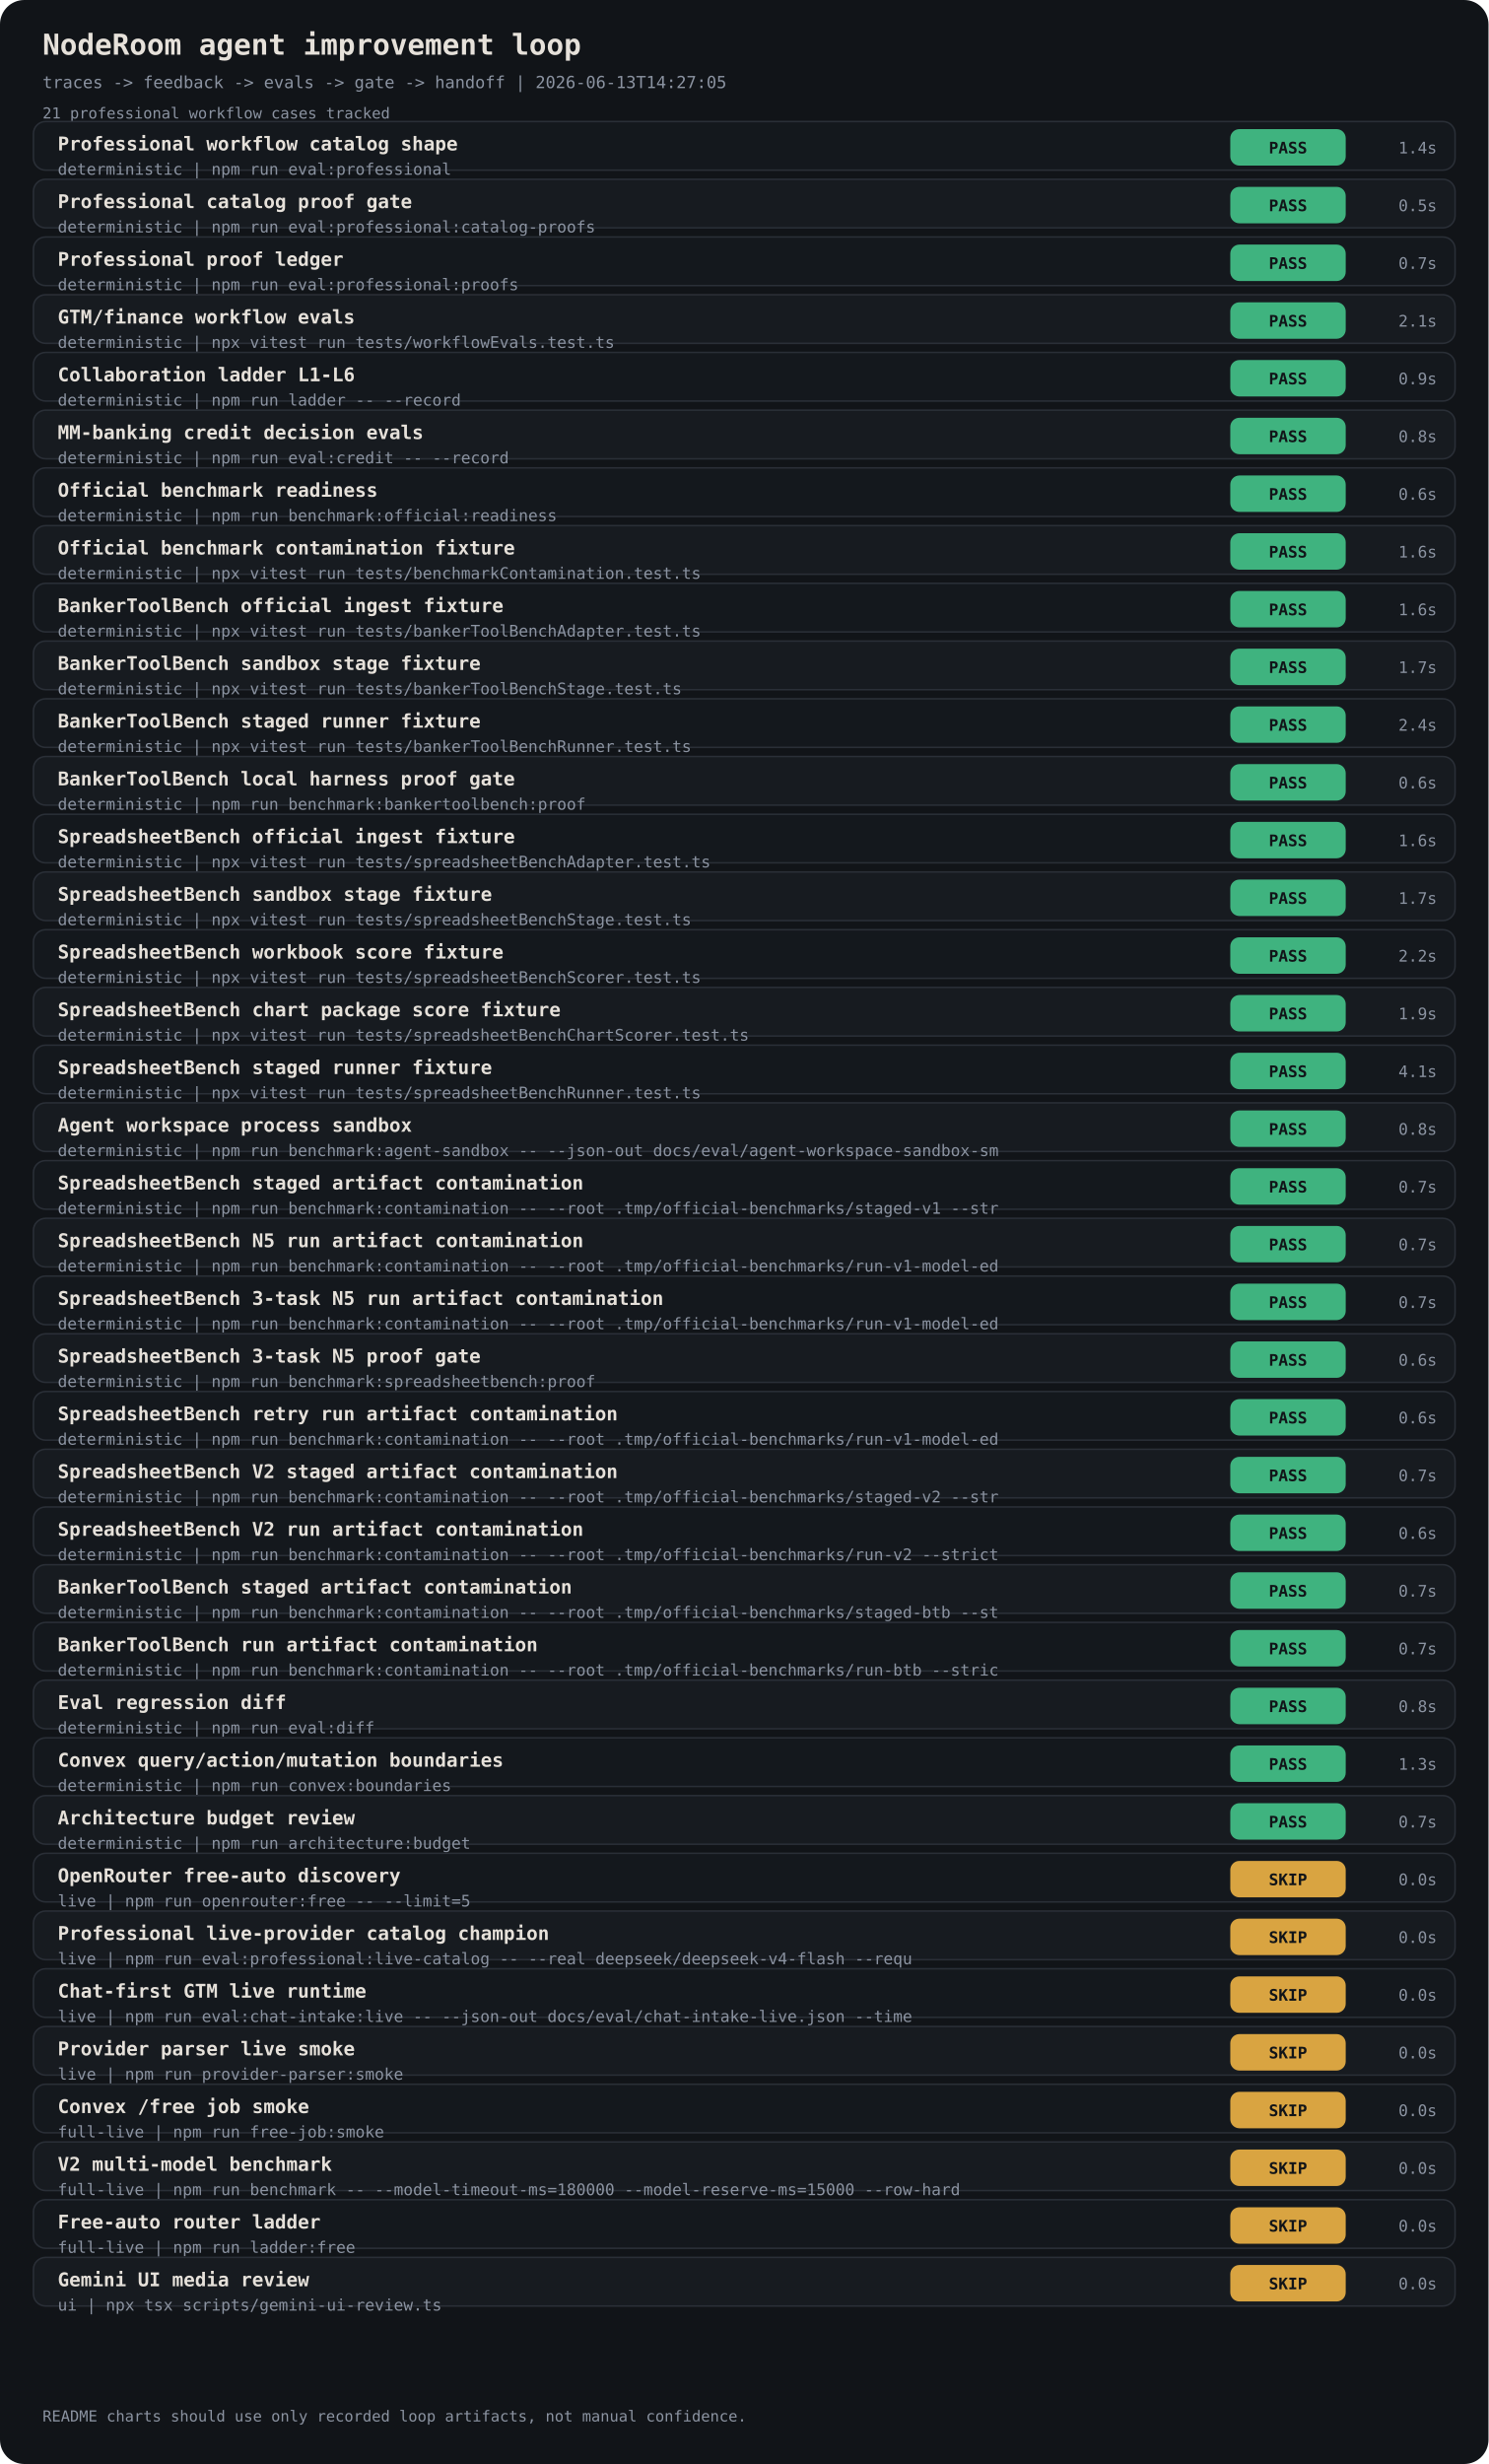
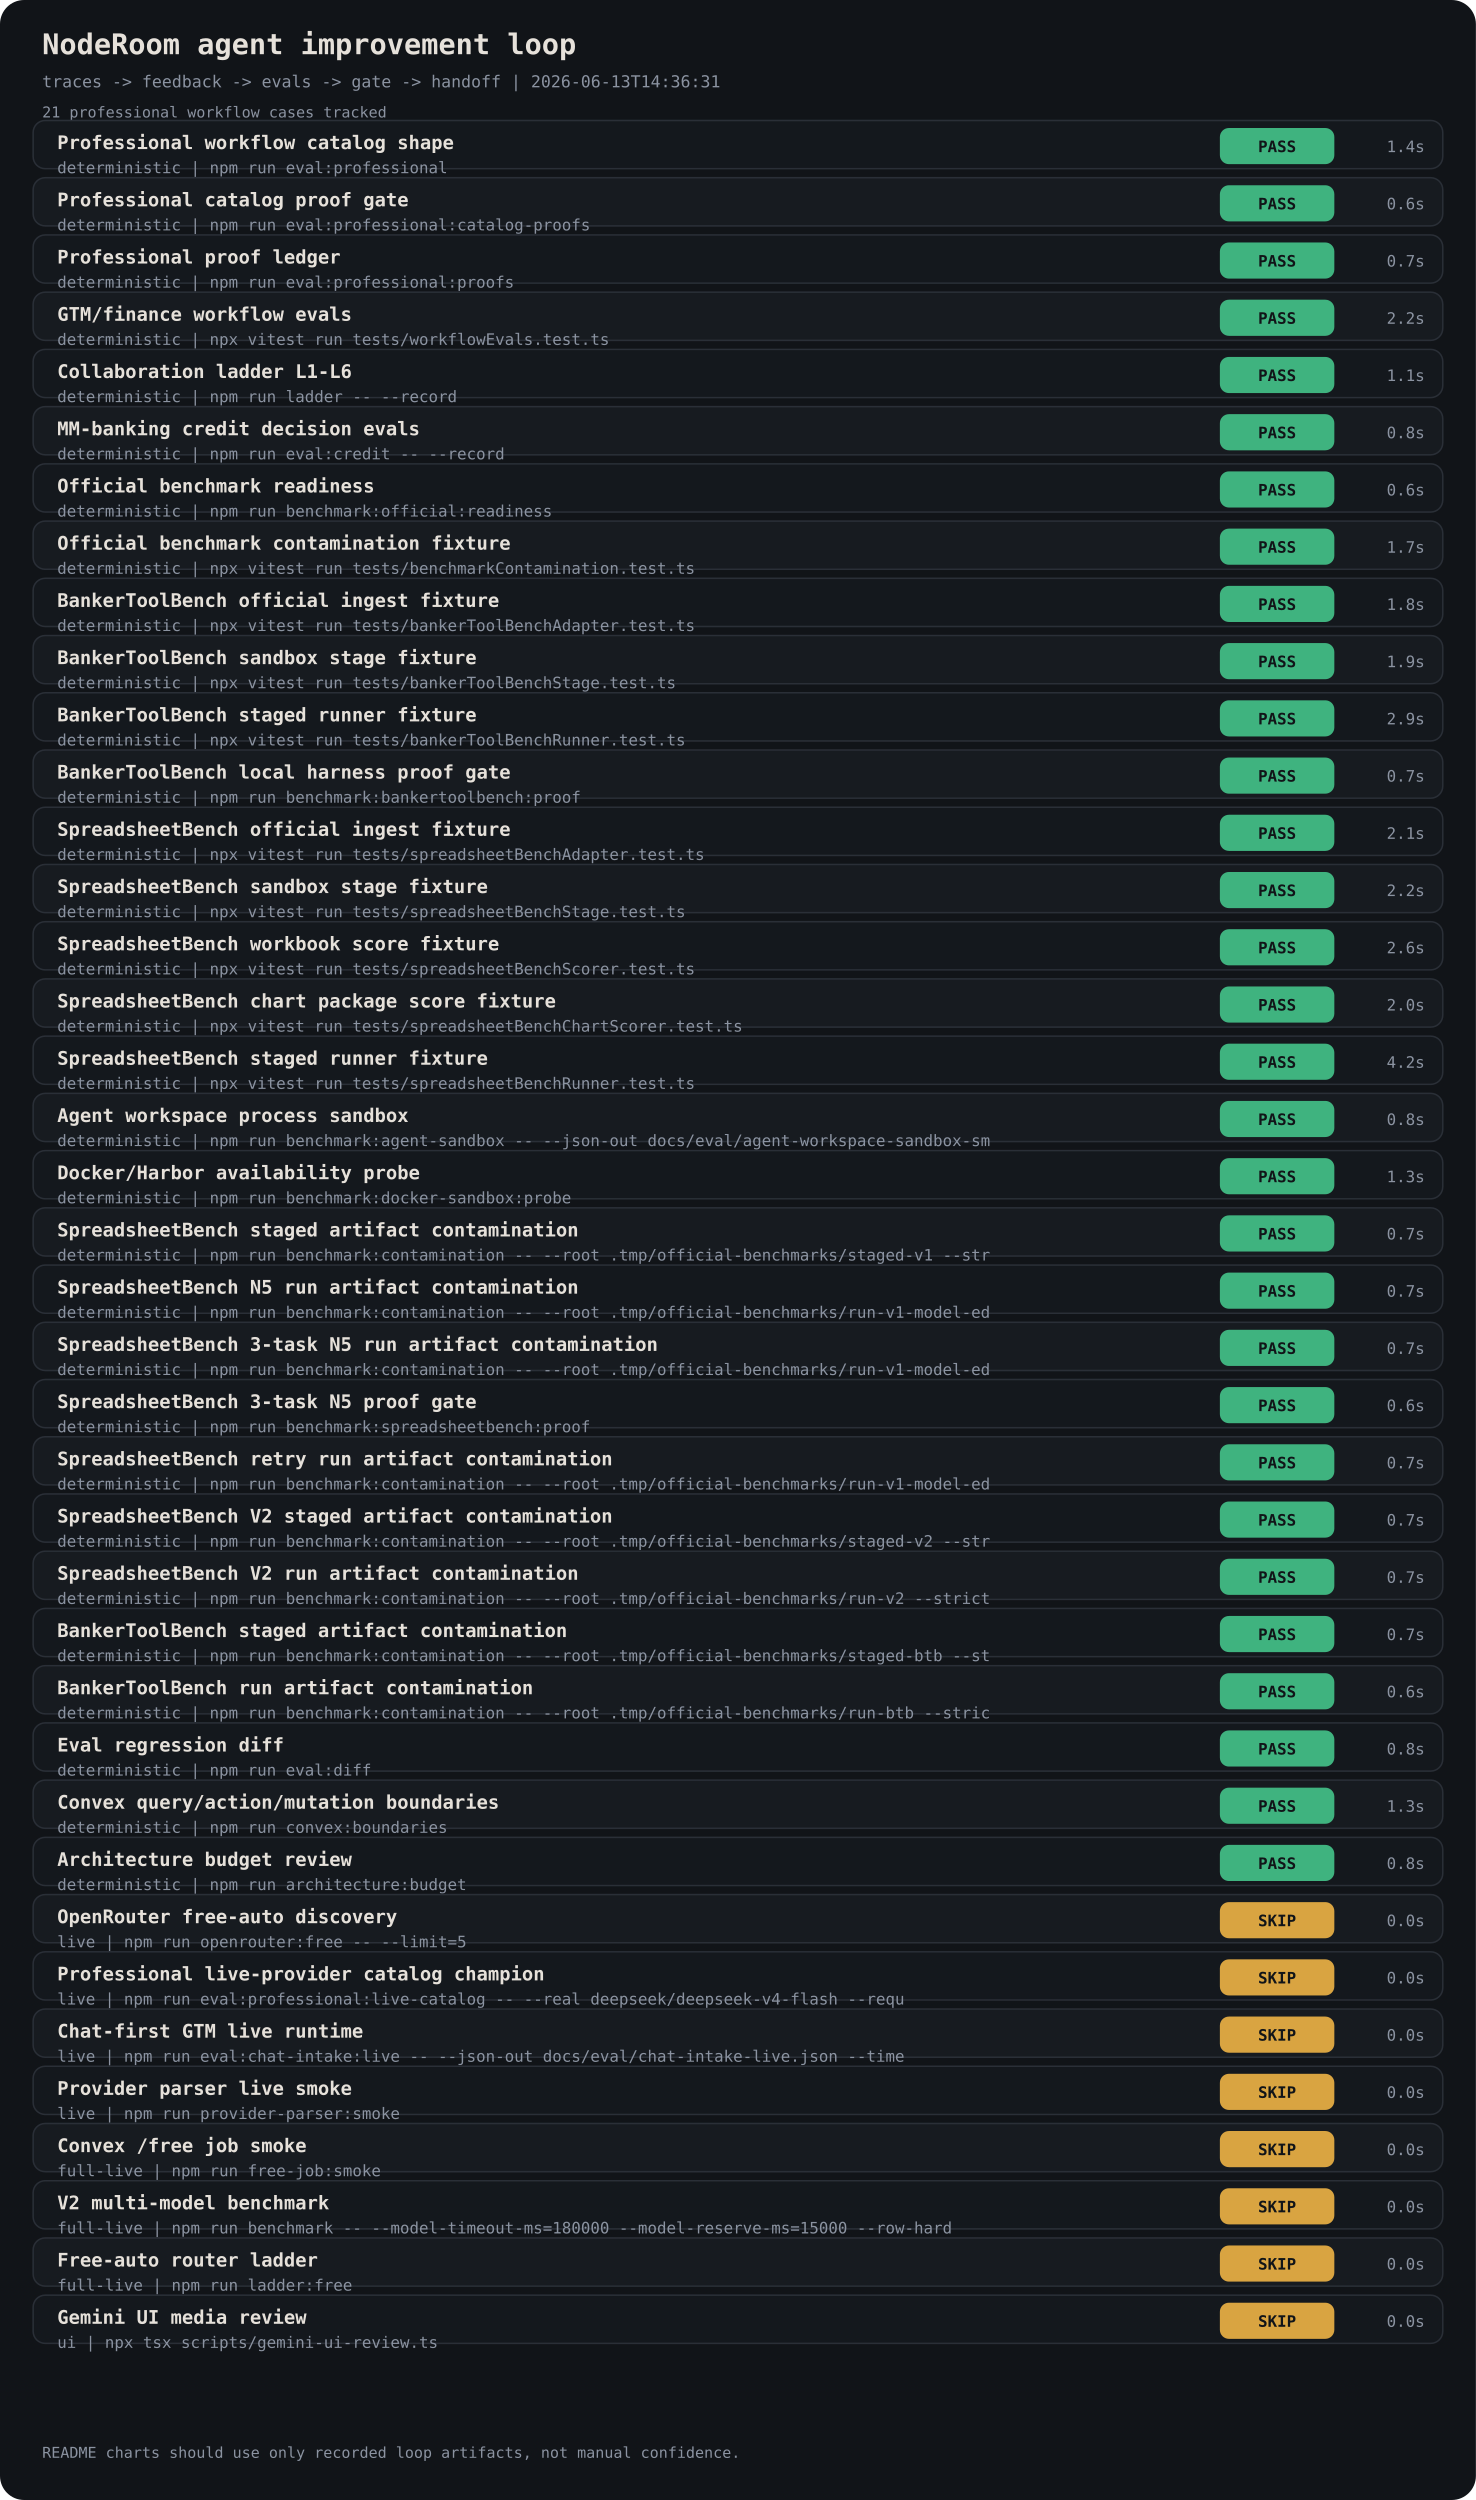
- <svg xmlns="http://www.w3.org/2000/svg" width="980" height="1622" viewBox="0 0 980 1622" font-family="ui-monospace, 'JetBrains Mono', monospace">
-   <rect width="980" height="1622" rx="16" fill="#111418" />
+ <svg xmlns="http://www.w3.org/2000/svg" width="980" height="1660" viewBox="0 0 980 1660" font-family="ui-monospace, 'JetBrains Mono', monospace">
+   <rect width="980" height="1660" rx="16" fill="#111418" />
  <text x="28" y="36" fill="#E6E1DA" font-size="19" font-weight="700">NodeRoom agent improvement loop</text>
-   <text x="28" y="58" fill="#8B93A1" font-size="11">traces -&gt; feedback -&gt; evals -&gt; gate -&gt; handoff | 2026-06-13T14:27:05</text>
+   <text x="28" y="58" fill="#8B93A1" font-size="11">traces -&gt; feedback -&gt; evals -&gt; gate -&gt; handoff | 2026-06-13T14:36:31</text>
  <text x="28" y="78" fill="#8B93A1" font-size="10">21 professional workflow cases tracked</text>
  <rect x="22" y="80" width="936" height="32" rx="8" fill="#14181D" stroke="#2A2F37" />
  <text x="38" y="99" fill="#E6E1DA" font-size="12.5" font-weight="700">Professional workflow catalog shape</text>
  <text x="38" y="115" fill="#8B93A1" font-size="10.5">deterministic | npm run eval:professional</text>
  <rect x="810" y="85" width="76" height="24" rx="6" fill="#3FB37F" />
  <text x="848" y="101" fill="#111418" font-size="10.5" text-anchor="middle" font-weight="800">PASS</text>
  <text x="946" y="101" fill="#8B93A1" font-size="10.5" text-anchor="end">1.4s</text>
  <rect x="22" y="118" width="936" height="32" rx="8" fill="#171B20" stroke="#2A2F37" />
  <text x="38" y="137" fill="#E6E1DA" font-size="12.5" font-weight="700">Professional catalog proof gate</text>
  <text x="38" y="153" fill="#8B93A1" font-size="10.5">deterministic | npm run eval:professional:catalog-proofs</text>
  <rect x="810" y="123" width="76" height="24" rx="6" fill="#3FB37F" />
  <text x="848" y="139" fill="#111418" font-size="10.5" text-anchor="middle" font-weight="800">PASS</text>
-   <text x="946" y="139" fill="#8B93A1" font-size="10.5" text-anchor="end">0.5s</text>
+   <text x="946" y="139" fill="#8B93A1" font-size="10.5" text-anchor="end">0.6s</text>
  <rect x="22" y="156" width="936" height="32" rx="8" fill="#14181D" stroke="#2A2F37" />
  <text x="38" y="175" fill="#E6E1DA" font-size="12.5" font-weight="700">Professional proof ledger</text>
  <text x="38" y="191" fill="#8B93A1" font-size="10.5">deterministic | npm run eval:professional:proofs</text>
  <rect x="810" y="161" width="76" height="24" rx="6" fill="#3FB37F" />
  <text x="848" y="177" fill="#111418" font-size="10.5" text-anchor="middle" font-weight="800">PASS</text>
  <text x="946" y="177" fill="#8B93A1" font-size="10.5" text-anchor="end">0.7s</text>
  <rect x="22" y="194" width="936" height="32" rx="8" fill="#171B20" stroke="#2A2F37" />
  <text x="38" y="213" fill="#E6E1DA" font-size="12.5" font-weight="700">GTM/finance workflow evals</text>
  <text x="38" y="229" fill="#8B93A1" font-size="10.5">deterministic | npx vitest run tests/workflowEvals.test.ts</text>
  <rect x="810" y="199" width="76" height="24" rx="6" fill="#3FB37F" />
  <text x="848" y="215" fill="#111418" font-size="10.5" text-anchor="middle" font-weight="800">PASS</text>
-   <text x="946" y="215" fill="#8B93A1" font-size="10.5" text-anchor="end">2.1s</text>
+   <text x="946" y="215" fill="#8B93A1" font-size="10.5" text-anchor="end">2.2s</text>
  <rect x="22" y="232" width="936" height="32" rx="8" fill="#14181D" stroke="#2A2F37" />
  <text x="38" y="251" fill="#E6E1DA" font-size="12.5" font-weight="700">Collaboration ladder L1-L6</text>
  <text x="38" y="267" fill="#8B93A1" font-size="10.5">deterministic | npm run ladder -- --record</text>
  <rect x="810" y="237" width="76" height="24" rx="6" fill="#3FB37F" />
  <text x="848" y="253" fill="#111418" font-size="10.5" text-anchor="middle" font-weight="800">PASS</text>
-   <text x="946" y="253" fill="#8B93A1" font-size="10.5" text-anchor="end">0.9s</text>
+   <text x="946" y="253" fill="#8B93A1" font-size="10.5" text-anchor="end">1.1s</text>
  <rect x="22" y="270" width="936" height="32" rx="8" fill="#171B20" stroke="#2A2F37" />
  <text x="38" y="289" fill="#E6E1DA" font-size="12.5" font-weight="700">MM-banking credit decision evals</text>
  <text x="38" y="305" fill="#8B93A1" font-size="10.5">deterministic | npm run eval:credit -- --record</text>
  <rect x="810" y="275" width="76" height="24" rx="6" fill="#3FB37F" />
  <text x="848" y="291" fill="#111418" font-size="10.5" text-anchor="middle" font-weight="800">PASS</text>
  <text x="946" y="291" fill="#8B93A1" font-size="10.5" text-anchor="end">0.8s</text>
  <rect x="22" y="308" width="936" height="32" rx="8" fill="#14181D" stroke="#2A2F37" />
  <text x="38" y="327" fill="#E6E1DA" font-size="12.5" font-weight="700">Official benchmark readiness</text>
  <text x="38" y="343" fill="#8B93A1" font-size="10.5">deterministic | npm run benchmark:official:readiness</text>
  <rect x="810" y="313" width="76" height="24" rx="6" fill="#3FB37F" />
  <text x="848" y="329" fill="#111418" font-size="10.5" text-anchor="middle" font-weight="800">PASS</text>
  <text x="946" y="329" fill="#8B93A1" font-size="10.5" text-anchor="end">0.6s</text>
  <rect x="22" y="346" width="936" height="32" rx="8" fill="#171B20" stroke="#2A2F37" />
  <text x="38" y="365" fill="#E6E1DA" font-size="12.5" font-weight="700">Official benchmark contamination fixture</text>
  <text x="38" y="381" fill="#8B93A1" font-size="10.5">deterministic | npx vitest run tests/benchmarkContamination.test.ts</text>
  <rect x="810" y="351" width="76" height="24" rx="6" fill="#3FB37F" />
  <text x="848" y="367" fill="#111418" font-size="10.5" text-anchor="middle" font-weight="800">PASS</text>
-   <text x="946" y="367" fill="#8B93A1" font-size="10.5" text-anchor="end">1.6s</text>
+   <text x="946" y="367" fill="#8B93A1" font-size="10.5" text-anchor="end">1.7s</text>
  <rect x="22" y="384" width="936" height="32" rx="8" fill="#14181D" stroke="#2A2F37" />
  <text x="38" y="403" fill="#E6E1DA" font-size="12.5" font-weight="700">BankerToolBench official ingest fixture</text>
  <text x="38" y="419" fill="#8B93A1" font-size="10.5">deterministic | npx vitest run tests/bankerToolBenchAdapter.test.ts</text>
  <rect x="810" y="389" width="76" height="24" rx="6" fill="#3FB37F" />
  <text x="848" y="405" fill="#111418" font-size="10.5" text-anchor="middle" font-weight="800">PASS</text>
-   <text x="946" y="405" fill="#8B93A1" font-size="10.5" text-anchor="end">1.6s</text>
+   <text x="946" y="405" fill="#8B93A1" font-size="10.5" text-anchor="end">1.8s</text>
  <rect x="22" y="422" width="936" height="32" rx="8" fill="#171B20" stroke="#2A2F37" />
  <text x="38" y="441" fill="#E6E1DA" font-size="12.5" font-weight="700">BankerToolBench sandbox stage fixture</text>
  <text x="38" y="457" fill="#8B93A1" font-size="10.5">deterministic | npx vitest run tests/bankerToolBenchStage.test.ts</text>
  <rect x="810" y="427" width="76" height="24" rx="6" fill="#3FB37F" />
  <text x="848" y="443" fill="#111418" font-size="10.5" text-anchor="middle" font-weight="800">PASS</text>
-   <text x="946" y="443" fill="#8B93A1" font-size="10.5" text-anchor="end">1.7s</text>
+   <text x="946" y="443" fill="#8B93A1" font-size="10.5" text-anchor="end">1.9s</text>
  <rect x="22" y="460" width="936" height="32" rx="8" fill="#14181D" stroke="#2A2F37" />
  <text x="38" y="479" fill="#E6E1DA" font-size="12.5" font-weight="700">BankerToolBench staged runner fixture</text>
  <text x="38" y="495" fill="#8B93A1" font-size="10.5">deterministic | npx vitest run tests/bankerToolBenchRunner.test.ts</text>
  <rect x="810" y="465" width="76" height="24" rx="6" fill="#3FB37F" />
  <text x="848" y="481" fill="#111418" font-size="10.5" text-anchor="middle" font-weight="800">PASS</text>
-   <text x="946" y="481" fill="#8B93A1" font-size="10.5" text-anchor="end">2.4s</text>
+   <text x="946" y="481" fill="#8B93A1" font-size="10.5" text-anchor="end">2.9s</text>
  <rect x="22" y="498" width="936" height="32" rx="8" fill="#171B20" stroke="#2A2F37" />
  <text x="38" y="517" fill="#E6E1DA" font-size="12.5" font-weight="700">BankerToolBench local harness proof gate</text>
  <text x="38" y="533" fill="#8B93A1" font-size="10.5">deterministic | npm run benchmark:bankertoolbench:proof</text>
  <rect x="810" y="503" width="76" height="24" rx="6" fill="#3FB37F" />
  <text x="848" y="519" fill="#111418" font-size="10.5" text-anchor="middle" font-weight="800">PASS</text>
-   <text x="946" y="519" fill="#8B93A1" font-size="10.5" text-anchor="end">0.6s</text>
+   <text x="946" y="519" fill="#8B93A1" font-size="10.5" text-anchor="end">0.7s</text>
  <rect x="22" y="536" width="936" height="32" rx="8" fill="#14181D" stroke="#2A2F37" />
  <text x="38" y="555" fill="#E6E1DA" font-size="12.5" font-weight="700">SpreadsheetBench official ingest fixture</text>
  <text x="38" y="571" fill="#8B93A1" font-size="10.5">deterministic | npx vitest run tests/spreadsheetBenchAdapter.test.ts</text>
  <rect x="810" y="541" width="76" height="24" rx="6" fill="#3FB37F" />
  <text x="848" y="557" fill="#111418" font-size="10.5" text-anchor="middle" font-weight="800">PASS</text>
-   <text x="946" y="557" fill="#8B93A1" font-size="10.5" text-anchor="end">1.6s</text>
+   <text x="946" y="557" fill="#8B93A1" font-size="10.5" text-anchor="end">2.1s</text>
  <rect x="22" y="574" width="936" height="32" rx="8" fill="#171B20" stroke="#2A2F37" />
  <text x="38" y="593" fill="#E6E1DA" font-size="12.5" font-weight="700">SpreadsheetBench sandbox stage fixture</text>
  <text x="38" y="609" fill="#8B93A1" font-size="10.5">deterministic | npx vitest run tests/spreadsheetBenchStage.test.ts</text>
  <rect x="810" y="579" width="76" height="24" rx="6" fill="#3FB37F" />
  <text x="848" y="595" fill="#111418" font-size="10.5" text-anchor="middle" font-weight="800">PASS</text>
-   <text x="946" y="595" fill="#8B93A1" font-size="10.5" text-anchor="end">1.7s</text>
+   <text x="946" y="595" fill="#8B93A1" font-size="10.5" text-anchor="end">2.2s</text>
  <rect x="22" y="612" width="936" height="32" rx="8" fill="#14181D" stroke="#2A2F37" />
  <text x="38" y="631" fill="#E6E1DA" font-size="12.5" font-weight="700">SpreadsheetBench workbook score fixture</text>
  <text x="38" y="647" fill="#8B93A1" font-size="10.5">deterministic | npx vitest run tests/spreadsheetBenchScorer.test.ts</text>
  <rect x="810" y="617" width="76" height="24" rx="6" fill="#3FB37F" />
  <text x="848" y="633" fill="#111418" font-size="10.5" text-anchor="middle" font-weight="800">PASS</text>
-   <text x="946" y="633" fill="#8B93A1" font-size="10.5" text-anchor="end">2.2s</text>
+   <text x="946" y="633" fill="#8B93A1" font-size="10.5" text-anchor="end">2.6s</text>
  <rect x="22" y="650" width="936" height="32" rx="8" fill="#171B20" stroke="#2A2F37" />
  <text x="38" y="669" fill="#E6E1DA" font-size="12.5" font-weight="700">SpreadsheetBench chart package score fixture</text>
  <text x="38" y="685" fill="#8B93A1" font-size="10.5">deterministic | npx vitest run tests/spreadsheetBenchChartScorer.test.ts</text>
  <rect x="810" y="655" width="76" height="24" rx="6" fill="#3FB37F" />
  <text x="848" y="671" fill="#111418" font-size="10.5" text-anchor="middle" font-weight="800">PASS</text>
-   <text x="946" y="671" fill="#8B93A1" font-size="10.5" text-anchor="end">1.9s</text>
+   <text x="946" y="671" fill="#8B93A1" font-size="10.5" text-anchor="end">2.0s</text>
  <rect x="22" y="688" width="936" height="32" rx="8" fill="#14181D" stroke="#2A2F37" />
  <text x="38" y="707" fill="#E6E1DA" font-size="12.5" font-weight="700">SpreadsheetBench staged runner fixture</text>
  <text x="38" y="723" fill="#8B93A1" font-size="10.5">deterministic | npx vitest run tests/spreadsheetBenchRunner.test.ts</text>
  <rect x="810" y="693" width="76" height="24" rx="6" fill="#3FB37F" />
  <text x="848" y="709" fill="#111418" font-size="10.5" text-anchor="middle" font-weight="800">PASS</text>
-   <text x="946" y="709" fill="#8B93A1" font-size="10.5" text-anchor="end">4.1s</text>
+   <text x="946" y="709" fill="#8B93A1" font-size="10.5" text-anchor="end">4.2s</text>
  <rect x="22" y="726" width="936" height="32" rx="8" fill="#171B20" stroke="#2A2F37" />
  <text x="38" y="745" fill="#E6E1DA" font-size="12.5" font-weight="700">Agent workspace process sandbox</text>
  <text x="38" y="761" fill="#8B93A1" font-size="10.5">deterministic | npm run benchmark:agent-sandbox -- --json-out docs/eval/agent-workspace-sandbox-sm</text>
  <rect x="810" y="731" width="76" height="24" rx="6" fill="#3FB37F" />
  <text x="848" y="747" fill="#111418" font-size="10.5" text-anchor="middle" font-weight="800">PASS</text>
  <text x="946" y="747" fill="#8B93A1" font-size="10.5" text-anchor="end">0.8s</text>
  <rect x="22" y="764" width="936" height="32" rx="8" fill="#14181D" stroke="#2A2F37" />
-   <text x="38" y="783" fill="#E6E1DA" font-size="12.5" font-weight="700">SpreadsheetBench staged artifact contamination</text>
-   <text x="38" y="799" fill="#8B93A1" font-size="10.5">deterministic | npm run benchmark:contamination -- --root .tmp/official-benchmarks/staged-v1 --str</text>
+   <text x="38" y="783" fill="#E6E1DA" font-size="12.5" font-weight="700">Docker/Harbor availability probe</text>
+   <text x="38" y="799" fill="#8B93A1" font-size="10.5">deterministic | npm run benchmark:docker-sandbox:probe</text>
  <rect x="810" y="769" width="76" height="24" rx="6" fill="#3FB37F" />
  <text x="848" y="785" fill="#111418" font-size="10.5" text-anchor="middle" font-weight="800">PASS</text>
-   <text x="946" y="785" fill="#8B93A1" font-size="10.5" text-anchor="end">0.7s</text>
+   <text x="946" y="785" fill="#8B93A1" font-size="10.5" text-anchor="end">1.3s</text>
  <rect x="22" y="802" width="936" height="32" rx="8" fill="#171B20" stroke="#2A2F37" />
-   <text x="38" y="821" fill="#E6E1DA" font-size="12.5" font-weight="700">SpreadsheetBench N5 run artifact contamination</text>
-   <text x="38" y="837" fill="#8B93A1" font-size="10.5">deterministic | npm run benchmark:contamination -- --root .tmp/official-benchmarks/run-v1-model-ed</text>
+   <text x="38" y="821" fill="#E6E1DA" font-size="12.5" font-weight="700">SpreadsheetBench staged artifact contamination</text>
+   <text x="38" y="837" fill="#8B93A1" font-size="10.5">deterministic | npm run benchmark:contamination -- --root .tmp/official-benchmarks/staged-v1 --str</text>
  <rect x="810" y="807" width="76" height="24" rx="6" fill="#3FB37F" />
  <text x="848" y="823" fill="#111418" font-size="10.5" text-anchor="middle" font-weight="800">PASS</text>
  <text x="946" y="823" fill="#8B93A1" font-size="10.5" text-anchor="end">0.7s</text>
  <rect x="22" y="840" width="936" height="32" rx="8" fill="#14181D" stroke="#2A2F37" />
-   <text x="38" y="859" fill="#E6E1DA" font-size="12.5" font-weight="700">SpreadsheetBench 3-task N5 run artifact contamination</text>
+   <text x="38" y="859" fill="#E6E1DA" font-size="12.5" font-weight="700">SpreadsheetBench N5 run artifact contamination</text>
  <text x="38" y="875" fill="#8B93A1" font-size="10.5">deterministic | npm run benchmark:contamination -- --root .tmp/official-benchmarks/run-v1-model-ed</text>
  <rect x="810" y="845" width="76" height="24" rx="6" fill="#3FB37F" />
  <text x="848" y="861" fill="#111418" font-size="10.5" text-anchor="middle" font-weight="800">PASS</text>
  <text x="946" y="861" fill="#8B93A1" font-size="10.5" text-anchor="end">0.7s</text>
  <rect x="22" y="878" width="936" height="32" rx="8" fill="#171B20" stroke="#2A2F37" />
-   <text x="38" y="897" fill="#E6E1DA" font-size="12.5" font-weight="700">SpreadsheetBench 3-task N5 proof gate</text>
-   <text x="38" y="913" fill="#8B93A1" font-size="10.5">deterministic | npm run benchmark:spreadsheetbench:proof</text>
+   <text x="38" y="897" fill="#E6E1DA" font-size="12.5" font-weight="700">SpreadsheetBench 3-task N5 run artifact contamination</text>
+   <text x="38" y="913" fill="#8B93A1" font-size="10.5">deterministic | npm run benchmark:contamination -- --root .tmp/official-benchmarks/run-v1-model-ed</text>
  <rect x="810" y="883" width="76" height="24" rx="6" fill="#3FB37F" />
  <text x="848" y="899" fill="#111418" font-size="10.5" text-anchor="middle" font-weight="800">PASS</text>
-   <text x="946" y="899" fill="#8B93A1" font-size="10.5" text-anchor="end">0.6s</text>
+   <text x="946" y="899" fill="#8B93A1" font-size="10.5" text-anchor="end">0.7s</text>
  <rect x="22" y="916" width="936" height="32" rx="8" fill="#14181D" stroke="#2A2F37" />
-   <text x="38" y="935" fill="#E6E1DA" font-size="12.5" font-weight="700">SpreadsheetBench retry run artifact contamination</text>
-   <text x="38" y="951" fill="#8B93A1" font-size="10.5">deterministic | npm run benchmark:contamination -- --root .tmp/official-benchmarks/run-v1-model-ed</text>
+   <text x="38" y="935" fill="#E6E1DA" font-size="12.5" font-weight="700">SpreadsheetBench 3-task N5 proof gate</text>
+   <text x="38" y="951" fill="#8B93A1" font-size="10.5">deterministic | npm run benchmark:spreadsheetbench:proof</text>
  <rect x="810" y="921" width="76" height="24" rx="6" fill="#3FB37F" />
  <text x="848" y="937" fill="#111418" font-size="10.5" text-anchor="middle" font-weight="800">PASS</text>
  <text x="946" y="937" fill="#8B93A1" font-size="10.5" text-anchor="end">0.6s</text>
  <rect x="22" y="954" width="936" height="32" rx="8" fill="#171B20" stroke="#2A2F37" />
-   <text x="38" y="973" fill="#E6E1DA" font-size="12.5" font-weight="700">SpreadsheetBench V2 staged artifact contamination</text>
-   <text x="38" y="989" fill="#8B93A1" font-size="10.5">deterministic | npm run benchmark:contamination -- --root .tmp/official-benchmarks/staged-v2 --str</text>
+   <text x="38" y="973" fill="#E6E1DA" font-size="12.5" font-weight="700">SpreadsheetBench retry run artifact contamination</text>
+   <text x="38" y="989" fill="#8B93A1" font-size="10.5">deterministic | npm run benchmark:contamination -- --root .tmp/official-benchmarks/run-v1-model-ed</text>
  <rect x="810" y="959" width="76" height="24" rx="6" fill="#3FB37F" />
  <text x="848" y="975" fill="#111418" font-size="10.5" text-anchor="middle" font-weight="800">PASS</text>
  <text x="946" y="975" fill="#8B93A1" font-size="10.5" text-anchor="end">0.7s</text>
  <rect x="22" y="992" width="936" height="32" rx="8" fill="#14181D" stroke="#2A2F37" />
-   <text x="38" y="1011" fill="#E6E1DA" font-size="12.5" font-weight="700">SpreadsheetBench V2 run artifact contamination</text>
-   <text x="38" y="1027" fill="#8B93A1" font-size="10.5">deterministic | npm run benchmark:contamination -- --root .tmp/official-benchmarks/run-v2 --strict</text>
+   <text x="38" y="1011" fill="#E6E1DA" font-size="12.5" font-weight="700">SpreadsheetBench V2 staged artifact contamination</text>
+   <text x="38" y="1027" fill="#8B93A1" font-size="10.5">deterministic | npm run benchmark:contamination -- --root .tmp/official-benchmarks/staged-v2 --str</text>
  <rect x="810" y="997" width="76" height="24" rx="6" fill="#3FB37F" />
  <text x="848" y="1013" fill="#111418" font-size="10.5" text-anchor="middle" font-weight="800">PASS</text>
-   <text x="946" y="1013" fill="#8B93A1" font-size="10.5" text-anchor="end">0.6s</text>
+   <text x="946" y="1013" fill="#8B93A1" font-size="10.5" text-anchor="end">0.7s</text>
  <rect x="22" y="1030" width="936" height="32" rx="8" fill="#171B20" stroke="#2A2F37" />
-   <text x="38" y="1049" fill="#E6E1DA" font-size="12.5" font-weight="700">BankerToolBench staged artifact contamination</text>
-   <text x="38" y="1065" fill="#8B93A1" font-size="10.5">deterministic | npm run benchmark:contamination -- --root .tmp/official-benchmarks/staged-btb --st</text>
+   <text x="38" y="1049" fill="#E6E1DA" font-size="12.5" font-weight="700">SpreadsheetBench V2 run artifact contamination</text>
+   <text x="38" y="1065" fill="#8B93A1" font-size="10.5">deterministic | npm run benchmark:contamination -- --root .tmp/official-benchmarks/run-v2 --strict</text>
  <rect x="810" y="1035" width="76" height="24" rx="6" fill="#3FB37F" />
  <text x="848" y="1051" fill="#111418" font-size="10.5" text-anchor="middle" font-weight="800">PASS</text>
  <text x="946" y="1051" fill="#8B93A1" font-size="10.5" text-anchor="end">0.7s</text>
  <rect x="22" y="1068" width="936" height="32" rx="8" fill="#14181D" stroke="#2A2F37" />
-   <text x="38" y="1087" fill="#E6E1DA" font-size="12.5" font-weight="700">BankerToolBench run artifact contamination</text>
-   <text x="38" y="1103" fill="#8B93A1" font-size="10.5">deterministic | npm run benchmark:contamination -- --root .tmp/official-benchmarks/run-btb --stric</text>
+   <text x="38" y="1087" fill="#E6E1DA" font-size="12.5" font-weight="700">BankerToolBench staged artifact contamination</text>
+   <text x="38" y="1103" fill="#8B93A1" font-size="10.5">deterministic | npm run benchmark:contamination -- --root .tmp/official-benchmarks/staged-btb --st</text>
  <rect x="810" y="1073" width="76" height="24" rx="6" fill="#3FB37F" />
  <text x="848" y="1089" fill="#111418" font-size="10.5" text-anchor="middle" font-weight="800">PASS</text>
  <text x="946" y="1089" fill="#8B93A1" font-size="10.5" text-anchor="end">0.7s</text>
  <rect x="22" y="1106" width="936" height="32" rx="8" fill="#171B20" stroke="#2A2F37" />
-   <text x="38" y="1125" fill="#E6E1DA" font-size="12.5" font-weight="700">Eval regression diff</text>
-   <text x="38" y="1141" fill="#8B93A1" font-size="10.5">deterministic | npm run eval:diff</text>
+   <text x="38" y="1125" fill="#E6E1DA" font-size="12.5" font-weight="700">BankerToolBench run artifact contamination</text>
+   <text x="38" y="1141" fill="#8B93A1" font-size="10.5">deterministic | npm run benchmark:contamination -- --root .tmp/official-benchmarks/run-btb --stric</text>
  <rect x="810" y="1111" width="76" height="24" rx="6" fill="#3FB37F" />
  <text x="848" y="1127" fill="#111418" font-size="10.5" text-anchor="middle" font-weight="800">PASS</text>
-   <text x="946" y="1127" fill="#8B93A1" font-size="10.5" text-anchor="end">0.8s</text>
+   <text x="946" y="1127" fill="#8B93A1" font-size="10.5" text-anchor="end">0.6s</text>
  <rect x="22" y="1144" width="936" height="32" rx="8" fill="#14181D" stroke="#2A2F37" />
-   <text x="38" y="1163" fill="#E6E1DA" font-size="12.5" font-weight="700">Convex query/action/mutation boundaries</text>
-   <text x="38" y="1179" fill="#8B93A1" font-size="10.5">deterministic | npm run convex:boundaries</text>
+   <text x="38" y="1163" fill="#E6E1DA" font-size="12.5" font-weight="700">Eval regression diff</text>
+   <text x="38" y="1179" fill="#8B93A1" font-size="10.5">deterministic | npm run eval:diff</text>
  <rect x="810" y="1149" width="76" height="24" rx="6" fill="#3FB37F" />
  <text x="848" y="1165" fill="#111418" font-size="10.5" text-anchor="middle" font-weight="800">PASS</text>
-   <text x="946" y="1165" fill="#8B93A1" font-size="10.5" text-anchor="end">1.3s</text>
+   <text x="946" y="1165" fill="#8B93A1" font-size="10.5" text-anchor="end">0.8s</text>
  <rect x="22" y="1182" width="936" height="32" rx="8" fill="#171B20" stroke="#2A2F37" />
-   <text x="38" y="1201" fill="#E6E1DA" font-size="12.5" font-weight="700">Architecture budget review</text>
-   <text x="38" y="1217" fill="#8B93A1" font-size="10.5">deterministic | npm run architecture:budget</text>
+   <text x="38" y="1201" fill="#E6E1DA" font-size="12.5" font-weight="700">Convex query/action/mutation boundaries</text>
+   <text x="38" y="1217" fill="#8B93A1" font-size="10.5">deterministic | npm run convex:boundaries</text>
  <rect x="810" y="1187" width="76" height="24" rx="6" fill="#3FB37F" />
  <text x="848" y="1203" fill="#111418" font-size="10.5" text-anchor="middle" font-weight="800">PASS</text>
-   <text x="946" y="1203" fill="#8B93A1" font-size="10.5" text-anchor="end">0.7s</text>
+   <text x="946" y="1203" fill="#8B93A1" font-size="10.5" text-anchor="end">1.3s</text>
  <rect x="22" y="1220" width="936" height="32" rx="8" fill="#14181D" stroke="#2A2F37" />
-   <text x="38" y="1239" fill="#E6E1DA" font-size="12.5" font-weight="700">OpenRouter free-auto discovery</text>
-   <text x="38" y="1255" fill="#8B93A1" font-size="10.5">live | npm run openrouter:free -- --limit=5</text>
-   <rect x="810" y="1225" width="76" height="24" rx="6" fill="#D9A441" />
-   <text x="848" y="1241" fill="#111418" font-size="10.5" text-anchor="middle" font-weight="800">SKIP</text>
-   <text x="946" y="1241" fill="#8B93A1" font-size="10.5" text-anchor="end">0.0s</text>
+   <text x="38" y="1239" fill="#E6E1DA" font-size="12.5" font-weight="700">Architecture budget review</text>
+   <text x="38" y="1255" fill="#8B93A1" font-size="10.5">deterministic | npm run architecture:budget</text>
+   <rect x="810" y="1225" width="76" height="24" rx="6" fill="#3FB37F" />
+   <text x="848" y="1241" fill="#111418" font-size="10.5" text-anchor="middle" font-weight="800">PASS</text>
+   <text x="946" y="1241" fill="#8B93A1" font-size="10.5" text-anchor="end">0.8s</text>
  <rect x="22" y="1258" width="936" height="32" rx="8" fill="#171B20" stroke="#2A2F37" />
-   <text x="38" y="1277" fill="#E6E1DA" font-size="12.5" font-weight="700">Professional live-provider catalog champion</text>
-   <text x="38" y="1293" fill="#8B93A1" font-size="10.5">live | npm run eval:professional:live-catalog -- --real deepseek/deepseek-v4-flash --requ</text>
+   <text x="38" y="1277" fill="#E6E1DA" font-size="12.5" font-weight="700">OpenRouter free-auto discovery</text>
+   <text x="38" y="1293" fill="#8B93A1" font-size="10.5">live | npm run openrouter:free -- --limit=5</text>
  <rect x="810" y="1263" width="76" height="24" rx="6" fill="#D9A441" />
  <text x="848" y="1279" fill="#111418" font-size="10.5" text-anchor="middle" font-weight="800">SKIP</text>
  <text x="946" y="1279" fill="#8B93A1" font-size="10.5" text-anchor="end">0.0s</text>
  <rect x="22" y="1296" width="936" height="32" rx="8" fill="#14181D" stroke="#2A2F37" />
-   <text x="38" y="1315" fill="#E6E1DA" font-size="12.5" font-weight="700">Chat-first GTM live runtime</text>
-   <text x="38" y="1331" fill="#8B93A1" font-size="10.5">live | npm run eval:chat-intake:live -- --json-out docs/eval/chat-intake-live.json --time</text>
+   <text x="38" y="1315" fill="#E6E1DA" font-size="12.5" font-weight="700">Professional live-provider catalog champion</text>
+   <text x="38" y="1331" fill="#8B93A1" font-size="10.5">live | npm run eval:professional:live-catalog -- --real deepseek/deepseek-v4-flash --requ</text>
  <rect x="810" y="1301" width="76" height="24" rx="6" fill="#D9A441" />
  <text x="848" y="1317" fill="#111418" font-size="10.5" text-anchor="middle" font-weight="800">SKIP</text>
  <text x="946" y="1317" fill="#8B93A1" font-size="10.5" text-anchor="end">0.0s</text>
  <rect x="22" y="1334" width="936" height="32" rx="8" fill="#171B20" stroke="#2A2F37" />
-   <text x="38" y="1353" fill="#E6E1DA" font-size="12.5" font-weight="700">Provider parser live smoke</text>
-   <text x="38" y="1369" fill="#8B93A1" font-size="10.5">live | npm run provider-parser:smoke</text>
+   <text x="38" y="1353" fill="#E6E1DA" font-size="12.5" font-weight="700">Chat-first GTM live runtime</text>
+   <text x="38" y="1369" fill="#8B93A1" font-size="10.5">live | npm run eval:chat-intake:live -- --json-out docs/eval/chat-intake-live.json --time</text>
  <rect x="810" y="1339" width="76" height="24" rx="6" fill="#D9A441" />
  <text x="848" y="1355" fill="#111418" font-size="10.5" text-anchor="middle" font-weight="800">SKIP</text>
  <text x="946" y="1355" fill="#8B93A1" font-size="10.5" text-anchor="end">0.0s</text>
  <rect x="22" y="1372" width="936" height="32" rx="8" fill="#14181D" stroke="#2A2F37" />
-   <text x="38" y="1391" fill="#E6E1DA" font-size="12.5" font-weight="700">Convex /free job smoke</text>
-   <text x="38" y="1407" fill="#8B93A1" font-size="10.5">full-live | npm run free-job:smoke</text>
+   <text x="38" y="1391" fill="#E6E1DA" font-size="12.5" font-weight="700">Provider parser live smoke</text>
+   <text x="38" y="1407" fill="#8B93A1" font-size="10.5">live | npm run provider-parser:smoke</text>
  <rect x="810" y="1377" width="76" height="24" rx="6" fill="#D9A441" />
  <text x="848" y="1393" fill="#111418" font-size="10.5" text-anchor="middle" font-weight="800">SKIP</text>
  <text x="946" y="1393" fill="#8B93A1" font-size="10.5" text-anchor="end">0.0s</text>
  <rect x="22" y="1410" width="936" height="32" rx="8" fill="#171B20" stroke="#2A2F37" />
-   <text x="38" y="1429" fill="#E6E1DA" font-size="12.5" font-weight="700">V2 multi-model benchmark</text>
-   <text x="38" y="1445" fill="#8B93A1" font-size="10.5">full-live | npm run benchmark -- --model-timeout-ms=180000 --model-reserve-ms=15000 --row-hard</text>
+   <text x="38" y="1429" fill="#E6E1DA" font-size="12.5" font-weight="700">Convex /free job smoke</text>
+   <text x="38" y="1445" fill="#8B93A1" font-size="10.5">full-live | npm run free-job:smoke</text>
  <rect x="810" y="1415" width="76" height="24" rx="6" fill="#D9A441" />
  <text x="848" y="1431" fill="#111418" font-size="10.5" text-anchor="middle" font-weight="800">SKIP</text>
  <text x="946" y="1431" fill="#8B93A1" font-size="10.5" text-anchor="end">0.0s</text>
  <rect x="22" y="1448" width="936" height="32" rx="8" fill="#14181D" stroke="#2A2F37" />
-   <text x="38" y="1467" fill="#E6E1DA" font-size="12.5" font-weight="700">Free-auto router ladder</text>
-   <text x="38" y="1483" fill="#8B93A1" font-size="10.5">full-live | npm run ladder:free</text>
+   <text x="38" y="1467" fill="#E6E1DA" font-size="12.5" font-weight="700">V2 multi-model benchmark</text>
+   <text x="38" y="1483" fill="#8B93A1" font-size="10.5">full-live | npm run benchmark -- --model-timeout-ms=180000 --model-reserve-ms=15000 --row-hard</text>
  <rect x="810" y="1453" width="76" height="24" rx="6" fill="#D9A441" />
  <text x="848" y="1469" fill="#111418" font-size="10.5" text-anchor="middle" font-weight="800">SKIP</text>
  <text x="946" y="1469" fill="#8B93A1" font-size="10.5" text-anchor="end">0.0s</text>
  <rect x="22" y="1486" width="936" height="32" rx="8" fill="#171B20" stroke="#2A2F37" />
-   <text x="38" y="1505" fill="#E6E1DA" font-size="12.5" font-weight="700">Gemini UI media review</text>
-   <text x="38" y="1521" fill="#8B93A1" font-size="10.5">ui | npx tsx scripts/gemini-ui-review.ts</text>
+   <text x="38" y="1505" fill="#E6E1DA" font-size="12.5" font-weight="700">Free-auto router ladder</text>
+   <text x="38" y="1521" fill="#8B93A1" font-size="10.5">full-live | npm run ladder:free</text>
  <rect x="810" y="1491" width="76" height="24" rx="6" fill="#D9A441" />
  <text x="848" y="1507" fill="#111418" font-size="10.5" text-anchor="middle" font-weight="800">SKIP</text>
  <text x="946" y="1507" fill="#8B93A1" font-size="10.5" text-anchor="end">0.0s</text>
-   <text x="28" y="1594" fill="#8B93A1" font-size="10">README charts should use only recorded loop artifacts, not manual confidence.</text>
+   <rect x="22" y="1524" width="936" height="32" rx="8" fill="#14181D" stroke="#2A2F37" />
+   <text x="38" y="1543" fill="#E6E1DA" font-size="12.5" font-weight="700">Gemini UI media review</text>
+   <text x="38" y="1559" fill="#8B93A1" font-size="10.5">ui | npx tsx scripts/gemini-ui-review.ts</text>
+   <rect x="810" y="1529" width="76" height="24" rx="6" fill="#D9A441" />
+   <text x="848" y="1545" fill="#111418" font-size="10.5" text-anchor="middle" font-weight="800">SKIP</text>
+   <text x="946" y="1545" fill="#8B93A1" font-size="10.5" text-anchor="end">0.0s</text>
+   <text x="28" y="1632" fill="#8B93A1" font-size="10">README charts should use only recorded loop artifacts, not manual confidence.</text>
</svg>
